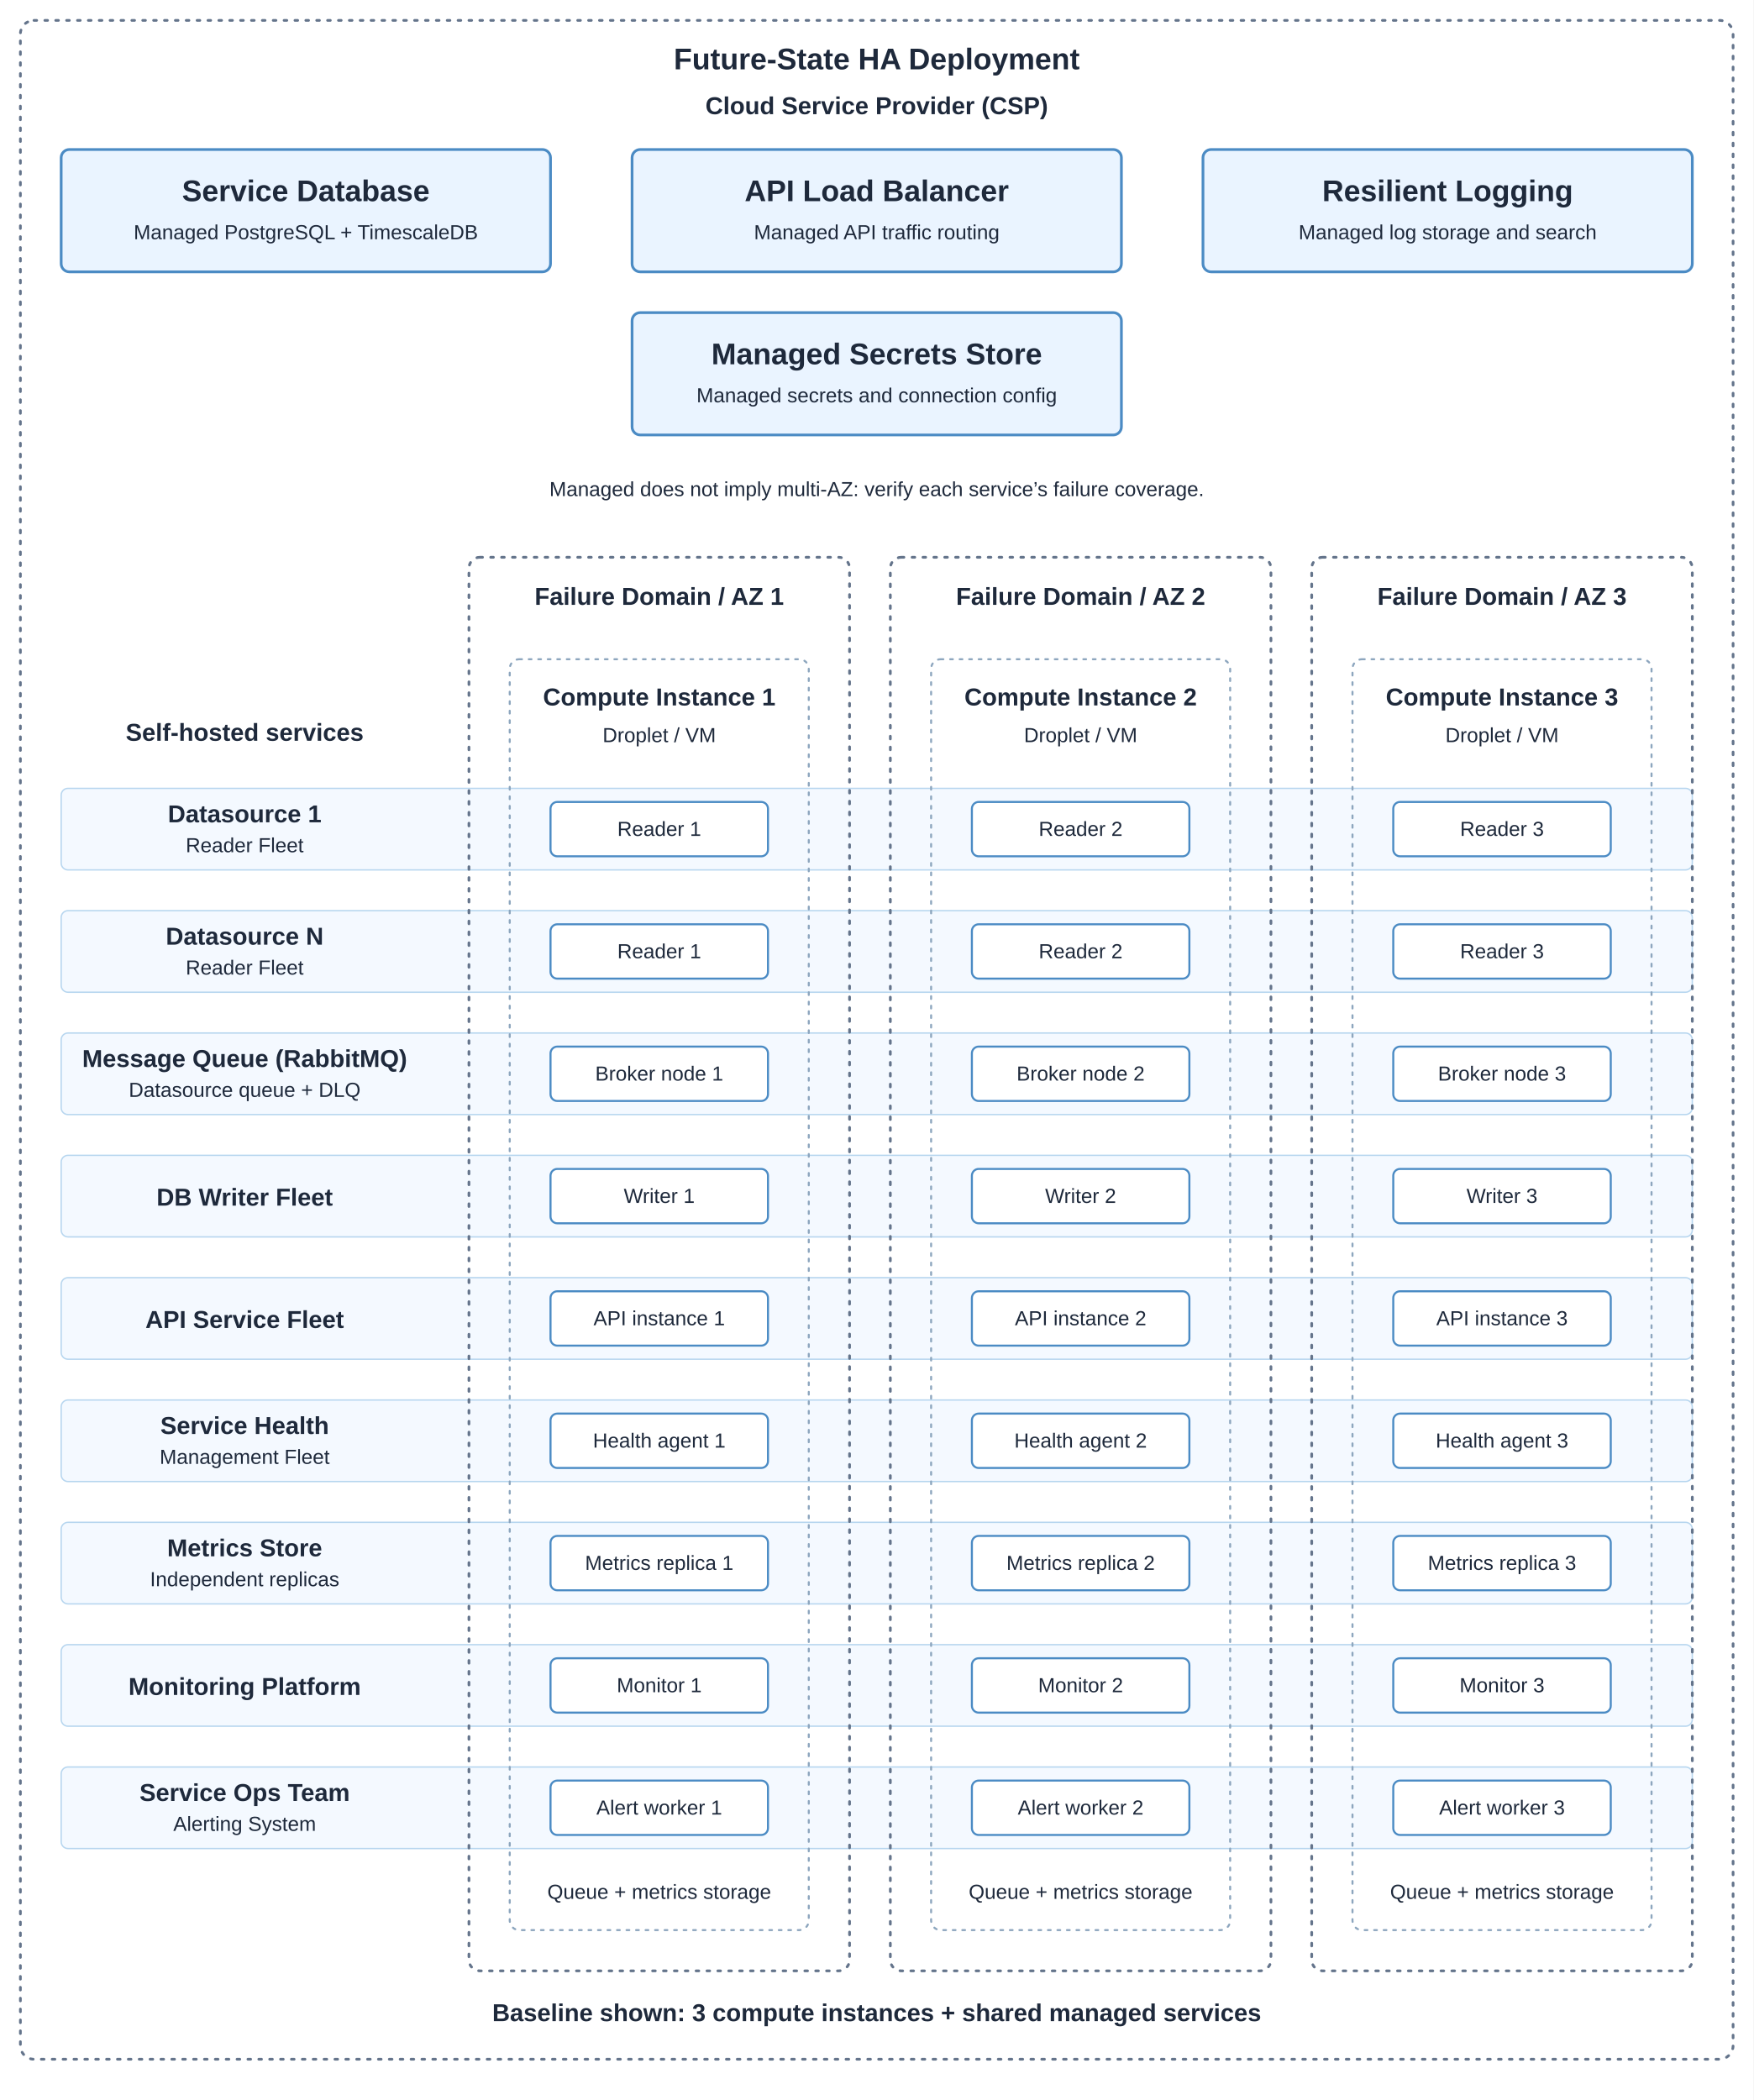
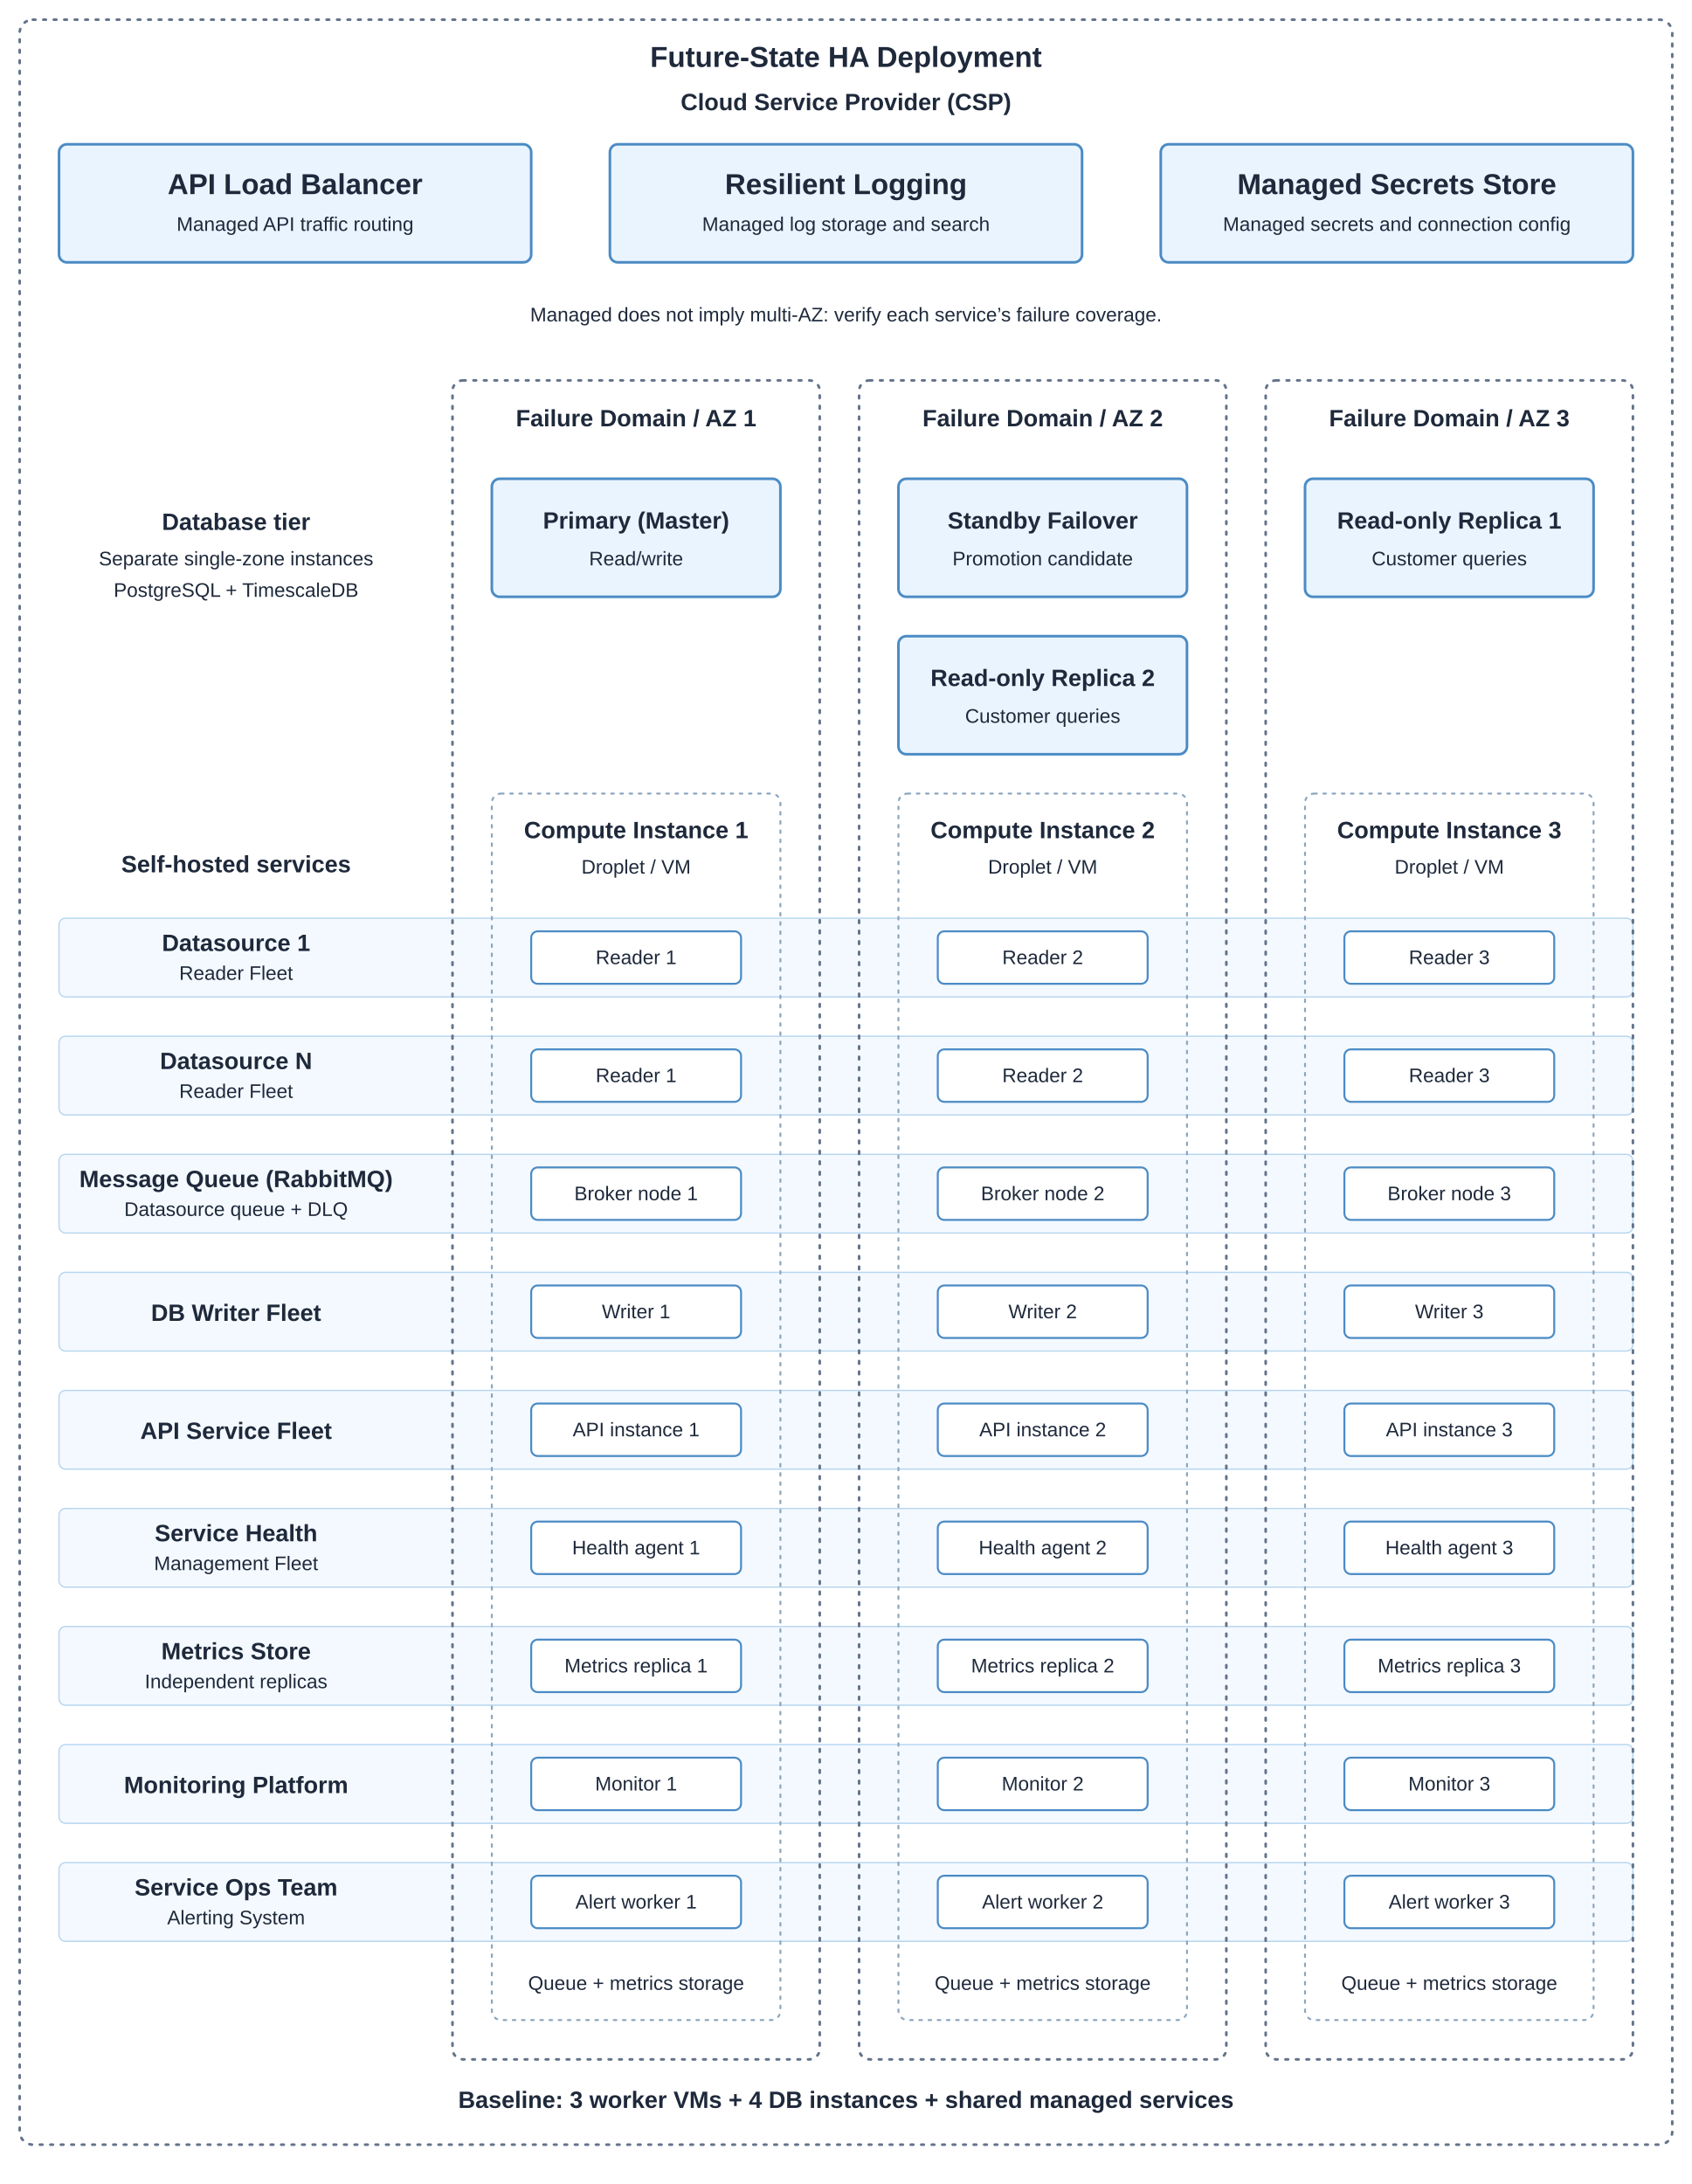
- <svg xmlns="http://www.w3.org/2000/svg" width="1290" height="1545" viewBox="0 0 1290 1545" role="img" aria-labelledby="deployment-title deployment-description">
+ <svg xmlns="http://www.w3.org/2000/svg" width="1290" height="1665" viewBox="0 0 1290 1665" role="img" aria-labelledby="deployment-title deployment-description">
  <style>
    text { font-family: Arial, Helvetica, sans-serif; fill: #1e293b; text-anchor: middle; }
    .boundary { fill: none; stroke: #64748b; stroke-width: 2; stroke-dasharray: 2 6; stroke-linecap: round; }
    .compute { fill: none; stroke: #8da6be; stroke-width: 1.5; stroke-dasharray: 2 5; stroke-linecap: round; }
    .node { fill: #eaf4ff; stroke: #4b8bc4; stroke-width: 2; }
    .band { fill: #eaf4ff; fill-opacity: 0.55; stroke: #b7d6ef; stroke-width: 1; }
    .member { fill: #ffffff; stroke: #4b8bc4; stroke-width: 1.5; }
    .title { font-size: 22px; font-weight: 600; }
    .label { font-size: 18px; font-weight: 600; }
    .detail { font-size: 15px; }
  </style>
-   <rect width="1290" height="1545" fill="#ffffff" />
-   <rect class="boundary" x="15" y="15" width="1260" height="1500" rx="10" />
+   <rect width="1290" height="1665" fill="#ffffff" />
+   <rect class="boundary" x="15" y="15" width="1260" height="1620" rx="10" />
  <text class="title" x="645" y="51">Future-State HA Deployment</text>
  <text class="label" x="645" y="84">Cloud Service Provider (CSP)</text>
-   <g aria-label="Service Database, managed service; verify failure coverage">
+   <g aria-label="API Load Balancer, managed service; verify failure coverage">
    <rect class="node" x="45" y="110" width="360" height="90" rx="6" />
-     <text class="title" x="225" y="148">Service Database</text>
-     <text class="detail" x="225" y="176">Managed PostgreSQL + TimescaleDB</text>
-   </g>
-   <g aria-label="API Load Balancer, managed service; verify failure coverage">
-     <rect class="node" x="465" y="110" width="360" height="90" rx="6" />
-     <text class="title" x="645" y="148">API Load Balancer</text>
-     <text class="detail" x="645" y="176">Managed API traffic routing</text>
+     <text class="title" x="225" y="148">API Load Balancer</text>
+     <text class="detail" x="225" y="176">Managed API traffic routing</text>
  </g>
  <g aria-label="Resilient Logging, managed service; verify failure coverage">
-     <rect class="node" x="885" y="110" width="360" height="90" rx="6" />
-     <text class="title" x="1065" y="148">Resilient Logging</text>
-     <text class="detail" x="1065" y="176">Managed log storage and search</text>
+     <rect class="node" x="465" y="110" width="360" height="90" rx="6" />
+     <text class="title" x="645" y="148">Resilient Logging</text>
+     <text class="detail" x="645" y="176">Managed log storage and search</text>
  </g>
  <g aria-label="Managed Secrets Store, managed service; verify failure coverage">
-     <rect class="node" x="465" y="230" width="360" height="90" rx="6" />
-     <text class="title" x="645" y="268">Managed Secrets Store</text>
-     <text class="detail" x="645" y="296">Managed secrets and connection config</text>
+     <rect class="node" x="885" y="110" width="360" height="90" rx="6" />
+     <text class="title" x="1065" y="148">Managed Secrets Store</text>
+     <text class="detail" x="1065" y="176">Managed secrets and connection config</text>
  </g>
-   <text class="detail" x="645" y="365">Managed does not imply multi-AZ: verify each service’s failure coverage.</text>
-   <rect class="band" x="45" y="580" width="1200" height="60" rx="5" />
-   <rect class="band" x="45" y="670" width="1200" height="60" rx="5" />
-   <rect class="band" x="45" y="760" width="1200" height="60" rx="5" />
-   <rect class="band" x="45" y="850" width="1200" height="60" rx="5" />
-   <rect class="band" x="45" y="940" width="1200" height="60" rx="5" />
-   <rect class="band" x="45" y="1030" width="1200" height="60" rx="5" />
-   <rect class="band" x="45" y="1120" width="1200" height="60" rx="5" />
-   <rect class="band" x="45" y="1210" width="1200" height="60" rx="5" />
-   <rect class="band" x="45" y="1300" width="1200" height="60" rx="5" />
+   <text class="detail" x="645" y="245">Managed does not imply multi-AZ: verify each service’s failure coverage.</text>
+   <rect class="band" x="45" y="700" width="1200" height="60" rx="5" />
+   <rect class="band" x="45" y="790" width="1200" height="60" rx="5" />
+   <rect class="band" x="45" y="880" width="1200" height="60" rx="5" />
+   <rect class="band" x="45" y="970" width="1200" height="60" rx="5" />
+   <rect class="band" x="45" y="1060" width="1200" height="60" rx="5" />
+   <rect class="band" x="45" y="1150" width="1200" height="60" rx="5" />
+   <rect class="band" x="45" y="1240" width="1200" height="60" rx="5" />
+   <rect class="band" x="45" y="1330" width="1200" height="60" rx="5" />
+   <rect class="band" x="45" y="1420" width="1200" height="60" rx="5" />
  <g aria-label="Failure Domain or Availability Zone 1, Compute Instance 1">
-     <rect class="boundary" x="345" y="410" width="280" height="1040" rx="8" />
-     <text class="label" x="485" y="445">Failure Domain / AZ 1</text>
-     <rect class="compute" x="375" y="485" width="220" height="935" rx="7" />
-     <text class="label" x="485" y="519">Compute Instance 1</text>
-     <text class="detail" x="485" y="546">Droplet / VM</text>
-     <text class="detail" x="485" y="1397">Queue + metrics storage</text>
+     <rect class="boundary" x="345" y="290" width="280" height="1280" rx="8" />
+     <text class="label" x="485" y="325">Failure Domain / AZ 1</text>
+     <rect class="compute" x="375" y="605" width="220" height="935" rx="7" />
+     <text class="label" x="485" y="639">Compute Instance 1</text>
+     <text class="detail" x="485" y="666">Droplet / VM</text>
+     <text class="detail" x="485" y="1517">Queue + metrics storage</text>
  </g>
  <g aria-label="Failure Domain or Availability Zone 2, Compute Instance 2">
-     <rect class="boundary" x="655" y="410" width="280" height="1040" rx="8" />
-     <text class="label" x="795" y="445">Failure Domain / AZ 2</text>
-     <rect class="compute" x="685" y="485" width="220" height="935" rx="7" />
-     <text class="label" x="795" y="519">Compute Instance 2</text>
-     <text class="detail" x="795" y="546">Droplet / VM</text>
-     <text class="detail" x="795" y="1397">Queue + metrics storage</text>
+     <rect class="boundary" x="655" y="290" width="280" height="1280" rx="8" />
+     <text class="label" x="795" y="325">Failure Domain / AZ 2</text>
+     <rect class="compute" x="685" y="605" width="220" height="935" rx="7" />
+     <text class="label" x="795" y="639">Compute Instance 2</text>
+     <text class="detail" x="795" y="666">Droplet / VM</text>
+     <text class="detail" x="795" y="1517">Queue + metrics storage</text>
  </g>
  <g aria-label="Failure Domain or Availability Zone 3, Compute Instance 3">
-     <rect class="boundary" x="965" y="410" width="280" height="1040" rx="8" />
-     <text class="label" x="1105" y="445">Failure Domain / AZ 3</text>
-     <rect class="compute" x="995" y="485" width="220" height="935" rx="7" />
-     <text class="label" x="1105" y="519">Compute Instance 3</text>
-     <text class="detail" x="1105" y="546">Droplet / VM</text>
-     <text class="detail" x="1105" y="1397">Queue + metrics storage</text>
+     <rect class="boundary" x="965" y="290" width="280" height="1280" rx="8" />
+     <text class="label" x="1105" y="325">Failure Domain / AZ 3</text>
+     <rect class="compute" x="995" y="605" width="220" height="935" rx="7" />
+     <text class="label" x="1105" y="639">Compute Instance 3</text>
+     <text class="detail" x="1105" y="666">Droplet / VM</text>
+     <text class="detail" x="1105" y="1517">Queue + metrics storage</text>
  </g>
-   <text class="label" x="180" y="545">Self-hosted services</text>
+   <text class="label" x="180" y="404">Database tier</text>
+   <text class="detail" x="180" y="431">Separate single-zone instances</text>
+   <text class="detail" x="180" y="455">PostgreSQL + TimescaleDB</text>
+   <g aria-label="Primary database in failure domain 1">
+     <rect class="node" x="375" y="365" width="220" height="90" rx="6" />
+     <text class="label" x="485" y="403">Primary (Master)</text>
+     <text class="detail" x="485" y="431">Read/write</text>
+   </g>
+   <g aria-label="Standby failover database in failure domain 2">
+     <rect class="node" x="685" y="365" width="220" height="90" rx="6" />
+     <text class="label" x="795" y="403">Standby Failover</text>
+     <text class="detail" x="795" y="431">Promotion candidate</text>
+   </g>
+   <g aria-label="Read-only replica 1 in failure domain 3">
+     <rect class="node" x="995" y="365" width="220" height="90" rx="6" />
+     <text class="label" x="1105" y="403">Read-only Replica 1</text>
+     <text class="detail" x="1105" y="431">Customer queries</text>
+   </g>
+   <g aria-label="Read-only replica 2 in failure domain 2">
+     <rect class="node" x="685" y="485" width="220" height="90" rx="6" />
+     <text class="label" x="795" y="523">Read-only Replica 2</text>
+     <text class="detail" x="795" y="551">Customer queries</text>
+   </g>
+   <text class="label" x="180" y="665">Self-hosted services</text>
  <g aria-label="Datasource 1 Reader Fleet, one member per compute instance">
-     <text class="label" x="180" y="605">Datasource 1</text>
-     <text class="detail" x="180" y="627">Reader Fleet</text>
-     <rect class="member" x="405" y="590" width="160" height="40" rx="5" />
-     <text class="detail" x="485" y="615">Reader 1</text>
-     <rect class="member" x="715" y="590" width="160" height="40" rx="5" />
-     <text class="detail" x="795" y="615">Reader 2</text>
-     <rect class="member" x="1025" y="590" width="160" height="40" rx="5" />
-     <text class="detail" x="1105" y="615">Reader 3</text>
+     <text class="label" x="180" y="725">Datasource 1</text>
+     <text class="detail" x="180" y="747">Reader Fleet</text>
+     <rect class="member" x="405" y="710" width="160" height="40" rx="5" />
+     <text class="detail" x="485" y="735">Reader 1</text>
+     <rect class="member" x="715" y="710" width="160" height="40" rx="5" />
+     <text class="detail" x="795" y="735">Reader 2</text>
+     <rect class="member" x="1025" y="710" width="160" height="40" rx="5" />
+     <text class="detail" x="1105" y="735">Reader 3</text>
  </g>
  <g aria-label="Datasource N Reader Fleet, one member per compute instance">
-     <text class="label" x="180" y="695">Datasource N</text>
-     <text class="detail" x="180" y="717">Reader Fleet</text>
-     <rect class="member" x="405" y="680" width="160" height="40" rx="5" />
-     <text class="detail" x="485" y="705">Reader 1</text>
-     <rect class="member" x="715" y="680" width="160" height="40" rx="5" />
-     <text class="detail" x="795" y="705">Reader 2</text>
-     <rect class="member" x="1025" y="680" width="160" height="40" rx="5" />
-     <text class="detail" x="1105" y="705">Reader 3</text>
+     <text class="label" x="180" y="815">Datasource N</text>
+     <text class="detail" x="180" y="837">Reader Fleet</text>
+     <rect class="member" x="405" y="800" width="160" height="40" rx="5" />
+     <text class="detail" x="485" y="825">Reader 1</text>
+     <rect class="member" x="715" y="800" width="160" height="40" rx="5" />
+     <text class="detail" x="795" y="825">Reader 2</text>
+     <rect class="member" x="1025" y="800" width="160" height="40" rx="5" />
+     <text class="detail" x="1105" y="825">Reader 3</text>
  </g>
  <g aria-label="Message Queue (RabbitMQ) Datasource queue + DLQ, one member per compute instance">
-     <text class="label" x="180" y="785">Message Queue (RabbitMQ)</text>
-     <text class="detail" x="180" y="807">Datasource queue + DLQ</text>
-     <rect class="member" x="405" y="770" width="160" height="40" rx="5" />
-     <text class="detail" x="485" y="795">Broker node 1</text>
-     <rect class="member" x="715" y="770" width="160" height="40" rx="5" />
-     <text class="detail" x="795" y="795">Broker node 2</text>
-     <rect class="member" x="1025" y="770" width="160" height="40" rx="5" />
-     <text class="detail" x="1105" y="795">Broker node 3</text>
+     <text class="label" x="180" y="905">Message Queue (RabbitMQ)</text>
+     <text class="detail" x="180" y="927">Datasource queue + DLQ</text>
+     <rect class="member" x="405" y="890" width="160" height="40" rx="5" />
+     <text class="detail" x="485" y="915">Broker node 1</text>
+     <rect class="member" x="715" y="890" width="160" height="40" rx="5" />
+     <text class="detail" x="795" y="915">Broker node 2</text>
+     <rect class="member" x="1025" y="890" width="160" height="40" rx="5" />
+     <text class="detail" x="1105" y="915">Broker node 3</text>
  </g>
  <g aria-label="DB Writer Fleet , one member per compute instance">
-     <text class="label" x="180" y="887">DB Writer Fleet</text>
-     <rect class="member" x="405" y="860" width="160" height="40" rx="5" />
-     <text class="detail" x="485" y="885">Writer 1</text>
-     <rect class="member" x="715" y="860" width="160" height="40" rx="5" />
-     <text class="detail" x="795" y="885">Writer 2</text>
-     <rect class="member" x="1025" y="860" width="160" height="40" rx="5" />
-     <text class="detail" x="1105" y="885">Writer 3</text>
+     <text class="label" x="180" y="1007">DB Writer Fleet</text>
+     <rect class="member" x="405" y="980" width="160" height="40" rx="5" />
+     <text class="detail" x="485" y="1005">Writer 1</text>
+     <rect class="member" x="715" y="980" width="160" height="40" rx="5" />
+     <text class="detail" x="795" y="1005">Writer 2</text>
+     <rect class="member" x="1025" y="980" width="160" height="40" rx="5" />
+     <text class="detail" x="1105" y="1005">Writer 3</text>
  </g>
  <g aria-label="API Service Fleet , one member per compute instance">
-     <text class="label" x="180" y="977">API Service Fleet</text>
-     <rect class="member" x="405" y="950" width="160" height="40" rx="5" />
-     <text class="detail" x="485" y="975">API instance 1</text>
-     <rect class="member" x="715" y="950" width="160" height="40" rx="5" />
-     <text class="detail" x="795" y="975">API instance 2</text>
-     <rect class="member" x="1025" y="950" width="160" height="40" rx="5" />
-     <text class="detail" x="1105" y="975">API instance 3</text>
+     <text class="label" x="180" y="1097">API Service Fleet</text>
+     <rect class="member" x="405" y="1070" width="160" height="40" rx="5" />
+     <text class="detail" x="485" y="1095">API instance 1</text>
+     <rect class="member" x="715" y="1070" width="160" height="40" rx="5" />
+     <text class="detail" x="795" y="1095">API instance 2</text>
+     <rect class="member" x="1025" y="1070" width="160" height="40" rx="5" />
+     <text class="detail" x="1105" y="1095">API instance 3</text>
  </g>
  <g aria-label="Service Health Management Fleet, one member per compute instance">
-     <text class="label" x="180" y="1055">Service Health</text>
-     <text class="detail" x="180" y="1077">Management Fleet</text>
-     <rect class="member" x="405" y="1040" width="160" height="40" rx="5" />
-     <text class="detail" x="485" y="1065">Health agent 1</text>
-     <rect class="member" x="715" y="1040" width="160" height="40" rx="5" />
-     <text class="detail" x="795" y="1065">Health agent 2</text>
-     <rect class="member" x="1025" y="1040" width="160" height="40" rx="5" />
-     <text class="detail" x="1105" y="1065">Health agent 3</text>
+     <text class="label" x="180" y="1175">Service Health</text>
+     <text class="detail" x="180" y="1197">Management Fleet</text>
+     <rect class="member" x="405" y="1160" width="160" height="40" rx="5" />
+     <text class="detail" x="485" y="1185">Health agent 1</text>
+     <rect class="member" x="715" y="1160" width="160" height="40" rx="5" />
+     <text class="detail" x="795" y="1185">Health agent 2</text>
+     <rect class="member" x="1025" y="1160" width="160" height="40" rx="5" />
+     <text class="detail" x="1105" y="1185">Health agent 3</text>
  </g>
  <g aria-label="Metrics Store, one independent replica per compute instance">
-     <text class="label" x="180" y="1145">Metrics Store</text>
-     <text class="detail" x="180" y="1167">Independent replicas</text>
-     <rect class="member" x="405" y="1130" width="160" height="40" rx="5" />
-     <text class="detail" x="485" y="1155">Metrics replica 1</text>
-     <rect class="member" x="715" y="1130" width="160" height="40" rx="5" />
-     <text class="detail" x="795" y="1155">Metrics replica 2</text>
-     <rect class="member" x="1025" y="1130" width="160" height="40" rx="5" />
-     <text class="detail" x="1105" y="1155">Metrics replica 3</text>
+     <text class="label" x="180" y="1265">Metrics Store</text>
+     <text class="detail" x="180" y="1287">Independent replicas</text>
+     <rect class="member" x="405" y="1250" width="160" height="40" rx="5" />
+     <text class="detail" x="485" y="1275">Metrics replica 1</text>
+     <rect class="member" x="715" y="1250" width="160" height="40" rx="5" />
+     <text class="detail" x="795" y="1275">Metrics replica 2</text>
+     <rect class="member" x="1025" y="1250" width="160" height="40" rx="5" />
+     <text class="detail" x="1105" y="1275">Metrics replica 3</text>
  </g>
  <g aria-label="Monitoring Platform , one member per compute instance">
-     <text class="label" x="180" y="1247">Monitoring Platform</text>
-     <rect class="member" x="405" y="1220" width="160" height="40" rx="5" />
-     <text class="detail" x="485" y="1245">Monitor 1</text>
-     <rect class="member" x="715" y="1220" width="160" height="40" rx="5" />
-     <text class="detail" x="795" y="1245">Monitor 2</text>
-     <rect class="member" x="1025" y="1220" width="160" height="40" rx="5" />
-     <text class="detail" x="1105" y="1245">Monitor 3</text>
+     <text class="label" x="180" y="1367">Monitoring Platform</text>
+     <rect class="member" x="405" y="1340" width="160" height="40" rx="5" />
+     <text class="detail" x="485" y="1365">Monitor 1</text>
+     <rect class="member" x="715" y="1340" width="160" height="40" rx="5" />
+     <text class="detail" x="795" y="1365">Monitor 2</text>
+     <rect class="member" x="1025" y="1340" width="160" height="40" rx="5" />
+     <text class="detail" x="1105" y="1365">Monitor 3</text>
  </g>
  <g aria-label="Service Ops Team Alerting System, one member per compute instance">
-     <text class="label" x="180" y="1325">Service Ops Team</text>
-     <text class="detail" x="180" y="1347">Alerting System</text>
-     <rect class="member" x="405" y="1310" width="160" height="40" rx="5" />
-     <text class="detail" x="485" y="1335">Alert worker 1</text>
-     <rect class="member" x="715" y="1310" width="160" height="40" rx="5" />
-     <text class="detail" x="795" y="1335">Alert worker 2</text>
-     <rect class="member" x="1025" y="1310" width="160" height="40" rx="5" />
-     <text class="detail" x="1105" y="1335">Alert worker 3</text>
+     <text class="label" x="180" y="1445">Service Ops Team</text>
+     <text class="detail" x="180" y="1467">Alerting System</text>
+     <rect class="member" x="405" y="1430" width="160" height="40" rx="5" />
+     <text class="detail" x="485" y="1455">Alert worker 1</text>
+     <rect class="member" x="715" y="1430" width="160" height="40" rx="5" />
+     <text class="detail" x="795" y="1455">Alert worker 2</text>
+     <rect class="member" x="1025" y="1430" width="160" height="40" rx="5" />
+     <text class="detail" x="1105" y="1455">Alert worker 3</text>
  </g>
-   <text class="label" x="645" y="1487">Baseline shown: 3 compute instances + shared managed services</text>
+   <text class="label" x="645" y="1607">Baseline: 3 worker VMs + 4 DB instances + shared managed services</text>
</svg>
